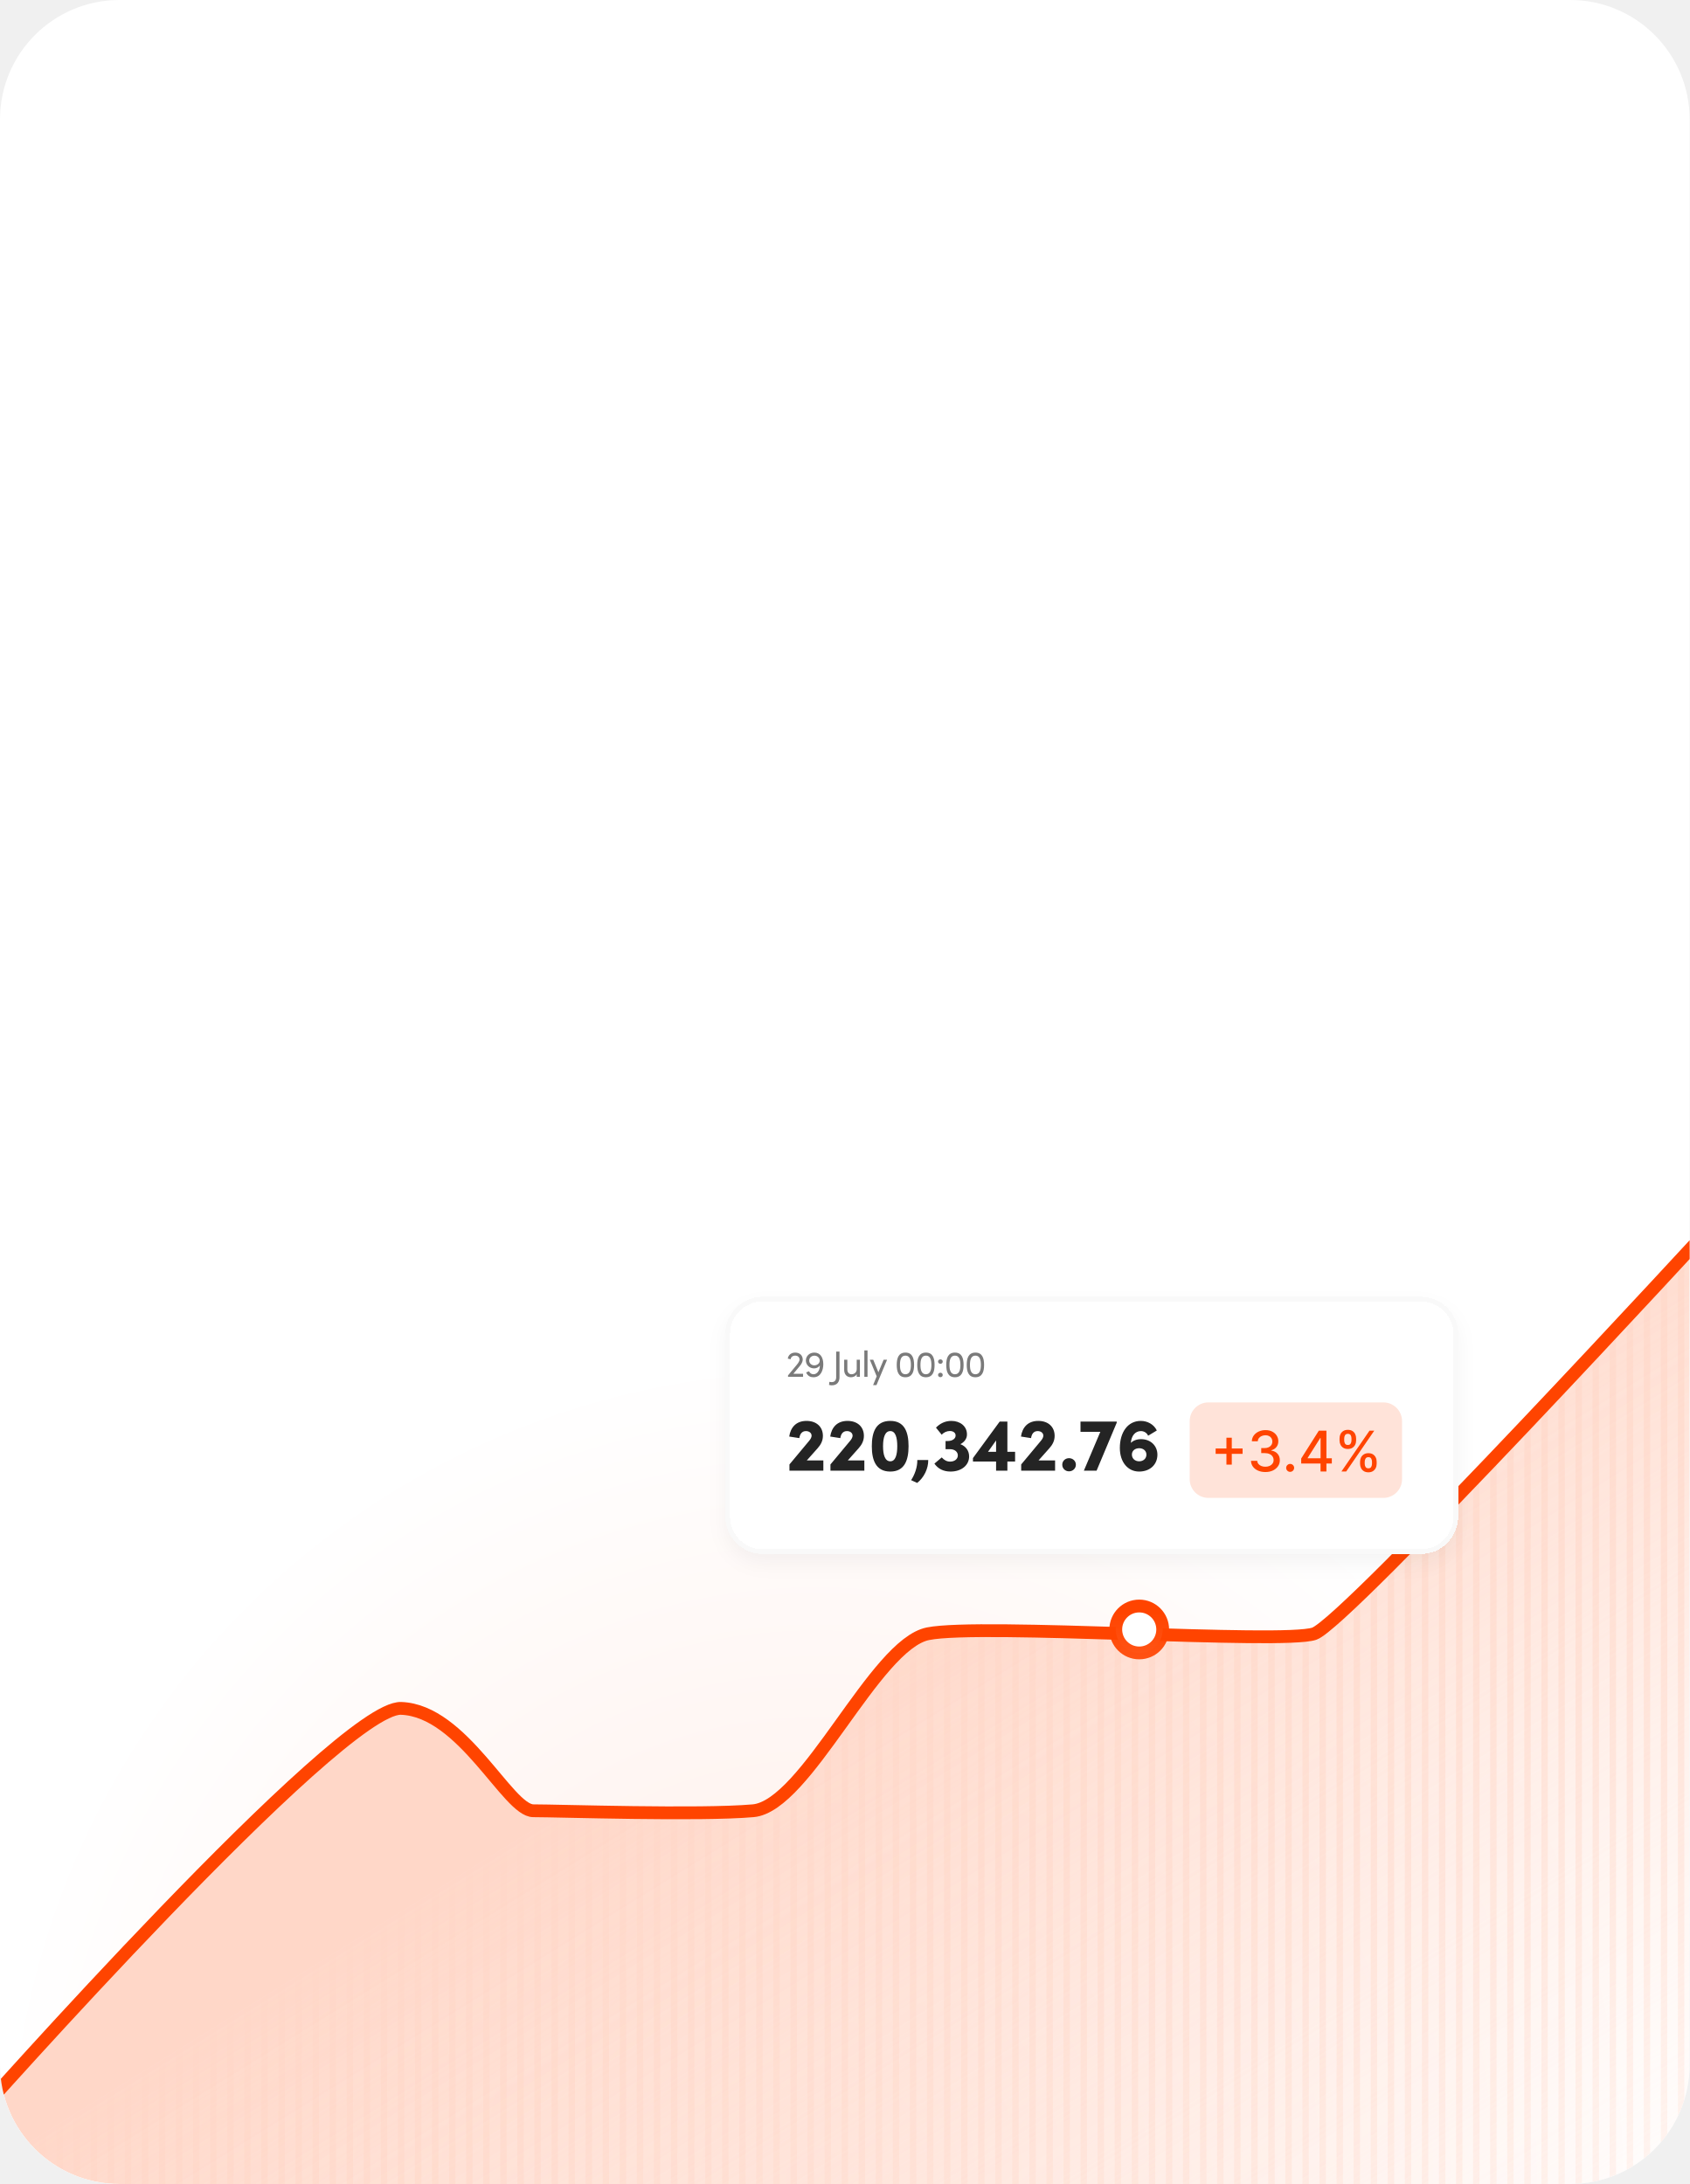
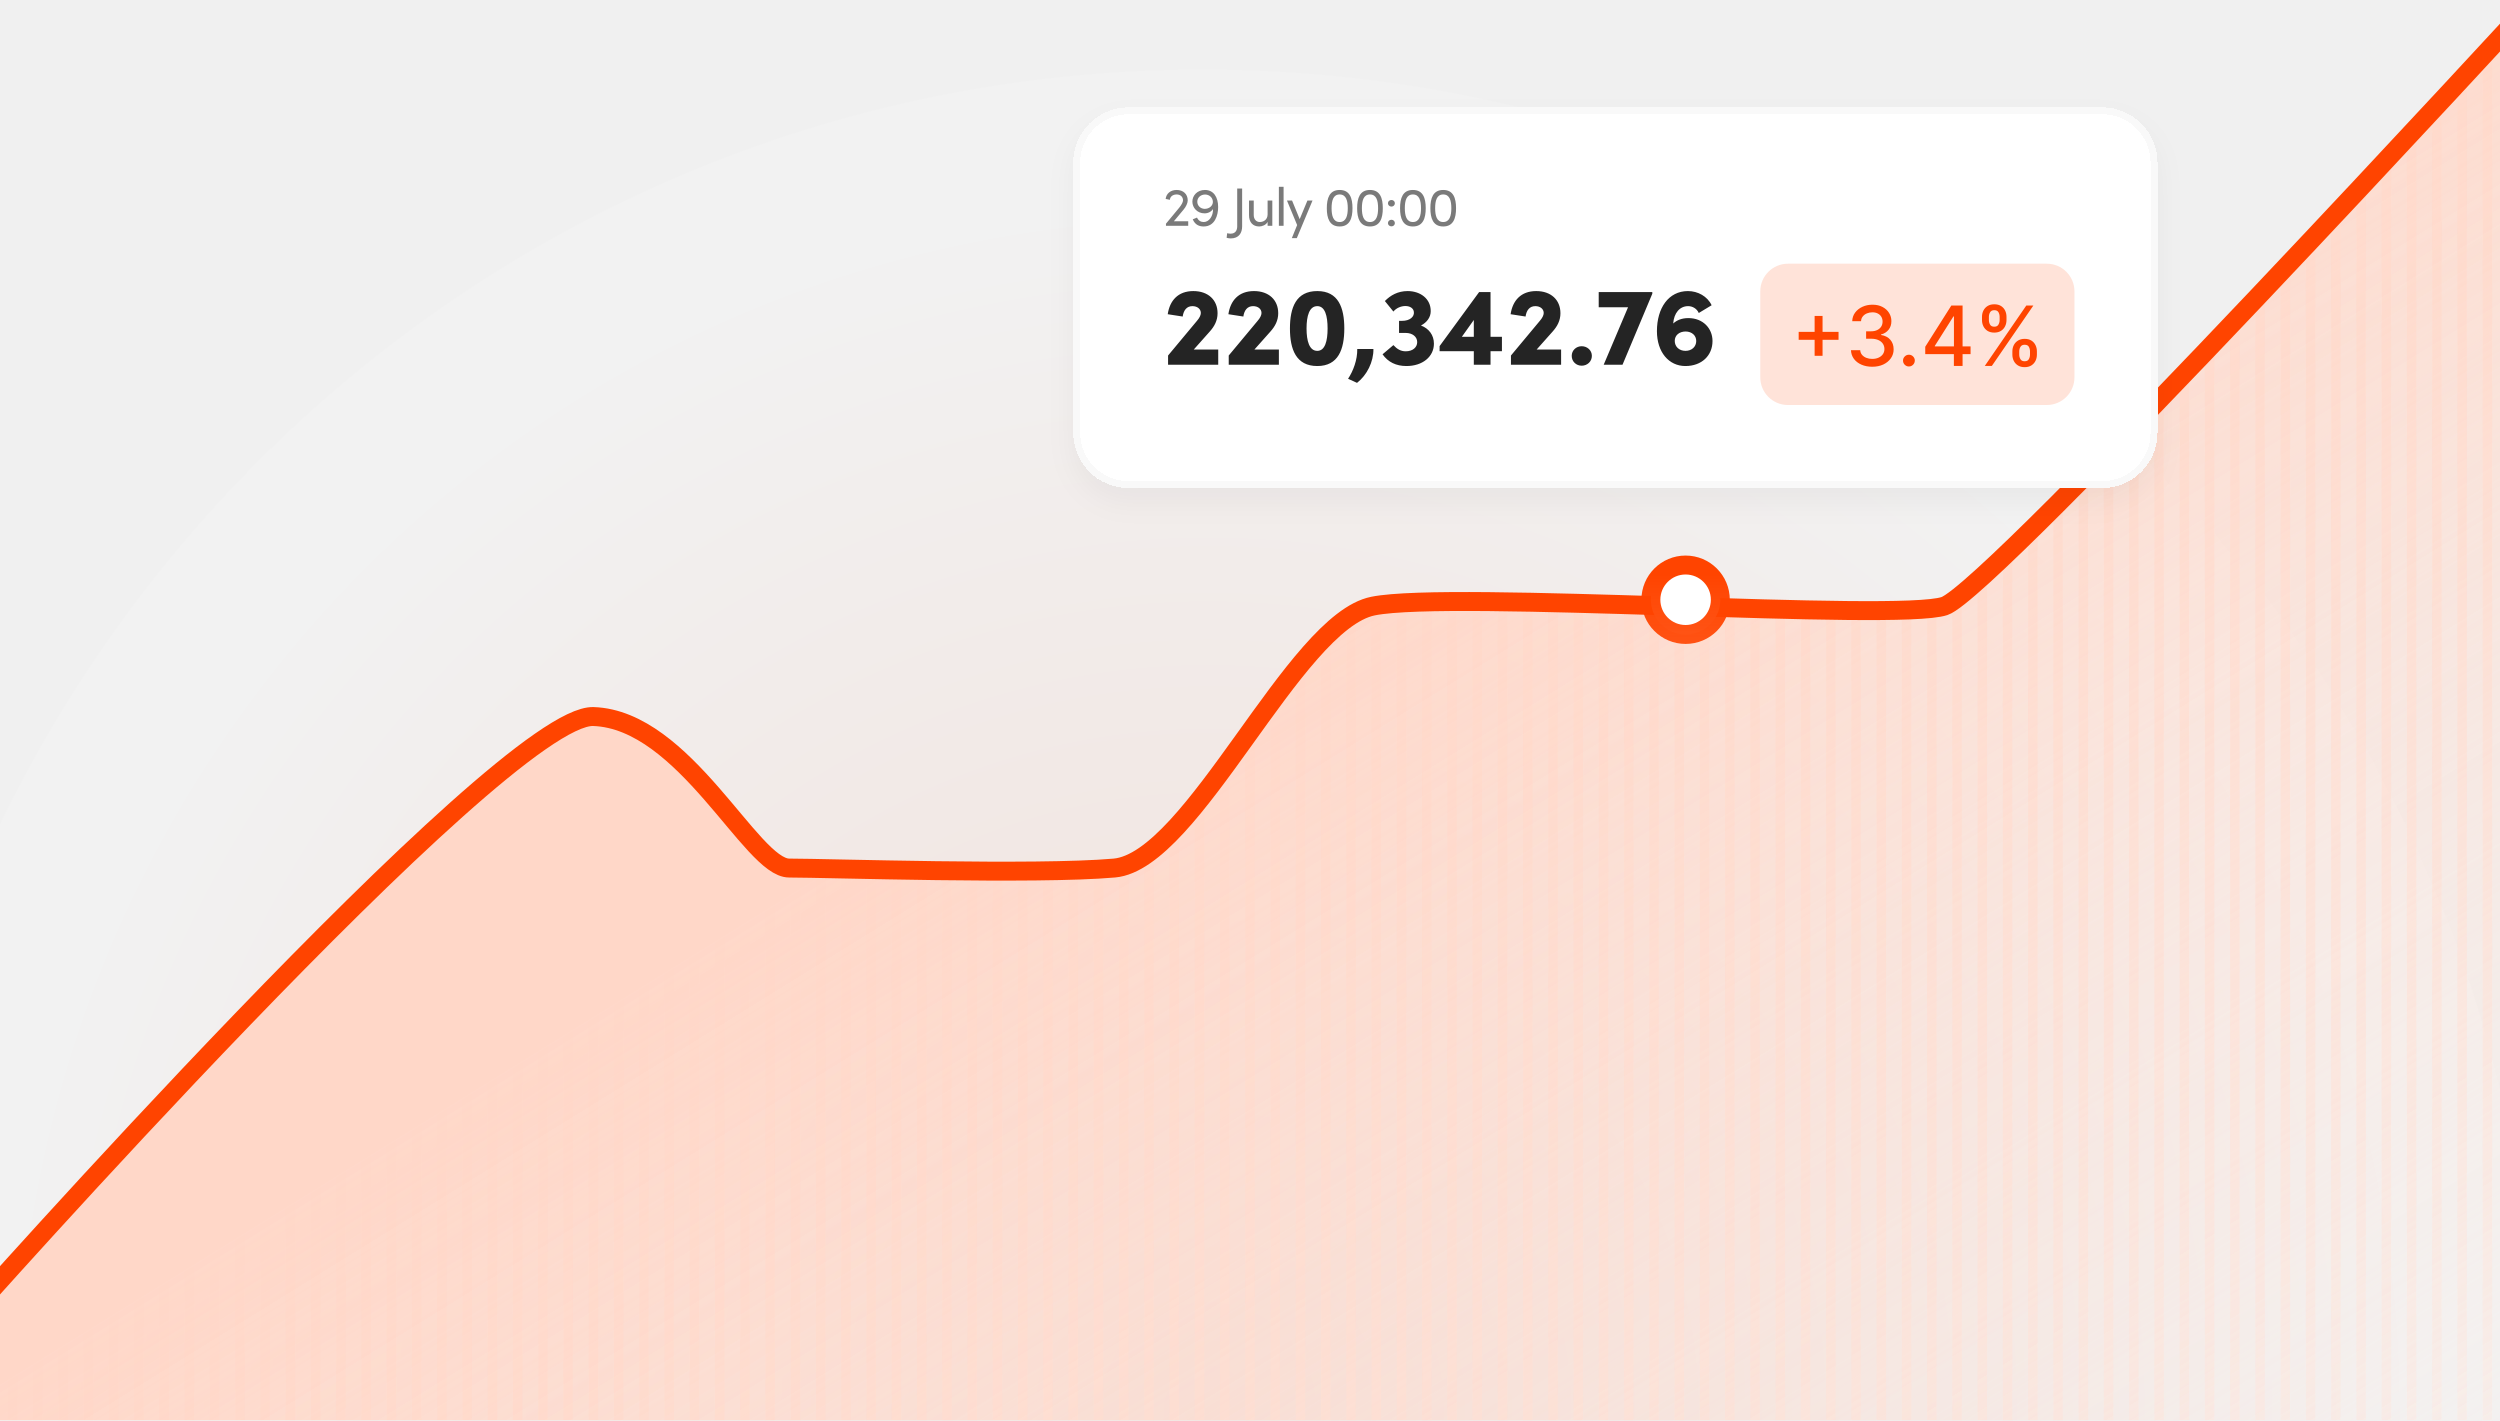
- <svg xmlns="http://www.w3.org/2000/svg" width="396" height="512" viewBox="0 0 396 512" fill="none">
-   <g clip-path="url(#clip0_2132_16576)">
-     <rect width="396" height="512" rx="28" fill="white" />
-     <g clip-path="url(#clip1_2132_16576)">
-       <circle cx="190.5" cy="509.5" r="211.5" fill="url(#paint0_radial_2132_16576)" fill-opacity="0.1" />
-       <mask id="mask0_2132_16576" style="mask-type:alpha" maskUnits="userSpaceOnUse" x="-26" y="231" width="441" height="370">
-         <rect width="408" height="258" transform="translate(-10 287)" fill="url(#paint1_linear_2132_16576)" />
-         <path d="M2 231L2 601" stroke="black" stroke-width="1.5" />
-         <path d="M6 231L6 601" stroke="black" stroke-width="1.5" />
-         <path d="M10 231L10 601" stroke="black" stroke-width="1.5" />
-         <path d="M14 231L14 601" stroke="black" stroke-width="1.5" />
-         <path d="M18 231L18 601" stroke="black" stroke-width="1.5" />
-         <path d="M22 231L22 601" stroke="black" stroke-width="1.5" />
-         <path d="M26 231L26 601" stroke="black" stroke-width="1.5" />
-         <path d="M30 231L30 601" stroke="black" stroke-width="1.5" />
-         <path d="M34 231L34 601" stroke="black" stroke-width="1.5" />
-         <path d="M38 231L38 601" stroke="black" stroke-width="1.5" />
-         <path d="M42 231L42 601" stroke="black" stroke-width="1.5" />
-         <path d="M46 231L46 601" stroke="black" stroke-width="1.5" />
-         <path d="M50 231L50 601" stroke="black" stroke-width="1.5" />
-         <path d="M54 231L54 601" stroke="black" stroke-width="1.5" />
-         <path d="M58 231L58 601" stroke="black" stroke-width="1.5" />
-         <path d="M62 231L62 601" stroke="black" stroke-width="1.5" />
-         <path d="M66 231L66 601" stroke="black" stroke-width="1.5" />
-         <path d="M70 231L70 601" stroke="black" stroke-width="1.5" />
-         <path d="M74 231L74 601" stroke="black" stroke-width="1.5" />
-         <path d="M78 231L78 601" stroke="black" stroke-width="1.5" />
-         <path d="M82 231L82 601" stroke="black" stroke-width="1.5" />
-         <path d="M86 231L86 601" stroke="black" stroke-width="1.5" />
-         <path d="M90 231L90 601" stroke="black" stroke-width="1.5" />
-         <path d="M94 231L94 601" stroke="black" stroke-width="1.5" />
-         <path d="M98 231L98 601" stroke="black" stroke-width="1.5" />
-         <path d="M102 231L102 601" stroke="black" stroke-width="1.5" />
-         <path d="M106 231L106 601" stroke="black" stroke-width="1.5" />
-         <path d="M110 231L110 601" stroke="black" stroke-width="1.5" />
-         <path d="M114 231L114 601" stroke="black" stroke-width="1.5" />
-         <path d="M118 231L118 601" stroke="black" stroke-width="1.5" />
-         <path d="M122 231L122 601" stroke="black" stroke-width="1.5" />
-         <path d="M126 231L126 601" stroke="black" stroke-width="1.5" />
-         <path d="M130 231L130 601" stroke="black" stroke-width="1.5" />
-         <path d="M134 231L134 601" stroke="black" stroke-width="1.5" />
-         <path d="M138 231L138 601" stroke="black" stroke-width="1.5" />
-         <path d="M142 231L142 601" stroke="black" stroke-width="1.5" />
-         <path d="M146 231L146 601" stroke="black" stroke-width="1.5" />
-         <path d="M150 231L150 601" stroke="black" stroke-width="1.5" />
-         <path d="M154 231L154 601" stroke="black" stroke-width="1.5" />
-         <path d="M158 231L158 601" stroke="black" stroke-width="1.5" />
-         <path d="M162 231L162 601" stroke="black" stroke-width="1.5" />
-         <path d="M166 231L166 601" stroke="black" stroke-width="1.5" />
-         <path d="M170 231L170 601" stroke="black" stroke-width="1.5" />
-         <path d="M174 231L174 601" stroke="black" stroke-width="1.5" />
-         <path d="M178 231L178 601" stroke="black" stroke-width="1.5" />
-         <path d="M182 231L182 601" stroke="black" stroke-width="1.5" />
-         <path d="M186 231L186 601" stroke="black" stroke-width="1.5" />
-         <path d="M190 231L190 601" stroke="black" stroke-width="1.5" />
-         <path d="M194 231L194 601" stroke="black" stroke-width="1.5" />
-         <path d="M198 231L198 601" stroke="black" stroke-width="1.5" />
-         <path d="M202 231L202 601" stroke="black" stroke-width="1.5" />
-         <path d="M206 231L206 601" stroke="black" stroke-width="1.5" />
-         <path d="M210 231L210 601" stroke="black" stroke-width="1.5" />
-         <path d="M214 231L214 601" stroke="black" stroke-width="1.5" />
-         <path d="M218 231L218 601" stroke="black" stroke-width="1.5" />
-         <path d="M222 231L222 601" stroke="black" stroke-width="1.5" />
-         <path d="M226 231L226 601" stroke="black" stroke-width="1.5" />
-         <path d="M230 231L230 601" stroke="black" stroke-width="1.5" />
-         <path d="M234 231L234 601" stroke="black" stroke-width="1.5" />
-         <path d="M238 231L238 601" stroke="black" stroke-width="1.5" />
-         <path d="M242 231L242 601" stroke="black" stroke-width="1.5" />
-         <path d="M246 231L246 601" stroke="black" stroke-width="1.5" />
-         <path d="M250 231L250 601" stroke="black" stroke-width="1.5" />
-         <path d="M254 231L254 601" stroke="black" stroke-width="1.5" />
-         <path d="M258 231V601" stroke="black" stroke-width="1.5" />
-         <path d="M262 231V601" stroke="black" stroke-width="1.5" />
-         <path d="M266 231V601" stroke="black" stroke-width="1.5" />
-         <path d="M270 231V601" stroke="black" stroke-width="1.5" />
-         <path d="M274 231V601" stroke="black" stroke-width="1.5" />
-         <path d="M278 231V601" stroke="black" stroke-width="1.5" />
-         <path d="M282 231V601" stroke="black" stroke-width="1.5" />
-         <path d="M286 231V601" stroke="black" stroke-width="1.5" />
-         <path d="M290 231V601" stroke="black" stroke-width="1.5" />
-         <path d="M294 231V601" stroke="black" stroke-width="1.5" />
-         <path d="M298 231V601" stroke="black" stroke-width="1.5" />
-         <path d="M302 231V601" stroke="black" stroke-width="1.5" />
-         <path d="M306 231V601" stroke="black" stroke-width="1.5" />
-         <path d="M310 231V601" stroke="black" stroke-width="1.5" />
-         <path d="M314 231V601" stroke="black" stroke-width="1.5" />
-         <path d="M318 231V601" stroke="black" stroke-width="1.5" />
-         <path d="M322 231V601" stroke="black" stroke-width="1.5" />
-         <path d="M326 231V601" stroke="black" stroke-width="1.5" />
-         <path d="M330 231V601" stroke="black" stroke-width="1.5" />
-         <path d="M334 231V601" stroke="black" stroke-width="1.5" />
-         <path d="M338 231V601" stroke="black" stroke-width="1.5" />
-         <path d="M342 231V601" stroke="black" stroke-width="1.5" />
-         <path d="M346 231V601" stroke="black" stroke-width="1.5" />
-         <path d="M350 231V601" stroke="black" stroke-width="1.5" />
-         <path d="M354 231V601" stroke="black" stroke-width="1.5" />
-         <path d="M358 231V601" stroke="black" stroke-width="1.5" />
-         <path d="M362 231V601" stroke="black" stroke-width="1.5" />
-         <path d="M366 231V601" stroke="black" stroke-width="1.5" />
-         <path d="M370 231V601" stroke="black" stroke-width="1.5" />
-         <path d="M374 231V601" stroke="black" stroke-width="1.5" />
-         <path d="M378 231V601" stroke="black" stroke-width="1.5" />
-         <path d="M382 231V601" stroke="black" stroke-width="1.5" />
-         <path d="M386 231V601" stroke="black" stroke-width="1.5" />
-         <path d="M390 231V601" stroke="black" stroke-width="1.5" />
-         <path d="M394 231V601" stroke="black" stroke-width="1.5" />
-       </mask>
-       <g mask="url(#mask0_2132_16576)">
-         <path d="M96 400.5C81.5 400 -4 496.5 -4 496.5V537C-4 541.418 -0.418 545 4 545H395.5C399.918 545 403.5 541.418 403.5 537V287C403.5 287 317.5 380.5 310 383C302.5 385.5 232 380.5 219.5 383C207 385.5 191 423.4 178.5 424.5C166 425.6 133 424.5 127 424.5C121 424.5 110.5 401 96 400.5Z" fill="url(#paint2_linear_2132_16576)" />
-         <path d="M94 400.5C79.5 400 -6 496.5 -6 496.5V537C-6 541.418 -2.418 545 2 545H393.5C397.918 545 401.5 541.418 401.5 537V287C401.5 287 315.5 380.5 308 383C300.5 385.5 230 380.5 217.5 383C205 385.5 189 423.4 176.5 424.5C164 425.6 131 424.5 125 424.5C119 424.5 108.5 401 94 400.5Z" fill="url(#paint3_linear_2132_16576)" />
-       </g>
-       <path d="M-6 496.5C-6 496.5 79.5 400 94 400.5C108.5 401 119 424.5 125 424.5C131 424.5 164 425.6 176.5 424.5C189 423.4 205 385.5 217.5 383C230 380.5 300.5 385.5 308 383C315.5 380.5 401.5 287 401.5 287" stroke="#FF4400" stroke-width="3" stroke-linecap="round" />
-       <path d="M267 376.5C270.038 376.5 272.5 378.962 272.5 382C272.5 385.038 270.038 387.5 267 387.5C263.962 387.5 261.5 385.038 261.5 382C261.5 378.962 263.962 376.5 267 376.5Z" fill="white" stroke="url(#paint4_linear_2132_16576)" stroke-width="3" />
-       <g filter="url(#filter0_d_2132_16576)">
-         <rect x="170" y="304" width="171.751" height="60.308" rx="8.769" fill="white" shape-rendering="crispEdges" />
-         <rect x="170.548" y="304.548" width="170.654" height="59.212" rx="8.221" stroke="#F9F9F9" stroke-width="1.096" shape-rendering="crispEdges" />
-         <path d="M187.485 320.196L185.94 322.049H188.214V322.77H184.688V322.435L186.798 319.887C187.15 319.458 187.39 319.003 187.39 318.746C187.39 318.18 186.987 317.802 186.378 317.802C185.769 317.802 185.349 318.146 185.306 318.652L184.637 318.506C184.748 317.657 185.417 317.09 186.378 317.09C187.433 317.09 188.137 317.751 188.137 318.746C188.137 319.184 187.854 319.758 187.485 320.196ZM190.861 317.09C192.243 317.09 192.955 318.231 192.955 319.801C192.955 321.122 192.431 322.872 190.656 322.872C190.012 322.872 189.309 322.649 188.931 321.74L189.609 321.466C189.841 321.98 190.252 322.169 190.673 322.169C191.531 322.169 192.183 321.208 192.14 320.11C191.874 320.522 191.376 320.796 190.801 320.796C189.652 320.796 188.871 319.913 188.871 318.935C188.871 317.983 189.635 317.09 190.861 317.09ZM190.819 320.084C191.513 320.084 192.097 319.638 192.123 319.003C192.123 318.326 191.591 317.828 190.904 317.811C190.184 317.811 189.652 318.3 189.652 318.952C189.652 319.578 190.149 320.067 190.819 320.084ZM194.927 324.768C194.773 324.768 194.498 324.717 194.301 324.674L194.378 323.945C194.507 323.988 194.858 324.013 194.927 324.013C195.691 324.013 195.974 323.482 195.974 322.855V316.859H196.754V322.855C196.754 323.885 196.257 324.768 194.927 324.768ZM200.788 320.968V318.763H201.535V322.77H200.788V322.143C200.548 322.649 199.905 322.872 199.459 322.872C198.455 322.872 197.837 322.203 197.846 321.08V318.763H198.592V321.062C198.592 321.74 198.995 322.169 199.553 322.169C200.111 322.169 200.78 321.834 200.788 320.968ZM203.321 322.77H202.574V316.584H203.321V322.77ZM205.871 321.714L207.098 318.763H207.904L205.416 324.717H204.627L205.468 322.649L203.855 318.763H204.661L205.871 321.714ZM212.201 322.872C210.588 322.872 210.168 321.56 210.168 319.981C210.168 318.386 210.588 317.09 212.201 317.09C213.814 317.09 214.234 318.386 214.234 319.981C214.234 321.56 213.814 322.872 212.201 322.872ZM212.201 322.169C213.23 322.169 213.488 321.148 213.488 319.981C213.488 318.798 213.23 317.802 212.201 317.802C211.172 317.802 210.923 318.798 210.923 319.981C210.923 321.148 211.172 322.169 212.201 322.169ZM217.004 322.872C215.391 322.872 214.971 321.56 214.971 319.981C214.971 318.386 215.391 317.09 217.004 317.09C218.617 317.09 219.037 318.386 219.037 319.981C219.037 321.56 218.617 322.872 217.004 322.872ZM217.004 322.169C218.033 322.169 218.291 321.148 218.291 319.981C218.291 318.798 218.033 317.802 217.004 317.802C215.974 317.802 215.726 318.798 215.726 319.981C215.726 321.148 215.974 322.169 217.004 322.169ZM220.408 319.724C220.108 319.724 219.851 319.501 219.851 319.192C219.851 318.892 220.108 318.677 220.408 318.677C220.7 318.677 220.949 318.892 220.949 319.192C220.949 319.501 220.7 319.724 220.408 319.724ZM220.408 322.855C220.108 322.855 219.851 322.641 219.851 322.341C219.851 322.032 220.108 321.809 220.408 321.809C220.7 321.809 220.949 322.032 220.949 322.341C220.949 322.641 220.7 322.855 220.408 322.855ZM223.803 322.872C222.19 322.872 221.77 321.56 221.77 319.981C221.77 318.386 222.19 317.09 223.803 317.09C225.416 317.09 225.836 318.386 225.836 319.981C225.836 321.56 225.416 322.872 223.803 322.872ZM223.803 322.169C224.832 322.169 225.09 321.148 225.09 319.981C225.09 318.798 224.832 317.802 223.803 317.802C222.773 317.802 222.525 318.798 222.525 319.981C222.525 321.148 222.773 322.169 223.803 322.169ZM228.606 322.872C226.993 322.872 226.572 321.56 226.572 319.981C226.572 318.386 226.993 317.09 228.606 317.09C230.218 317.09 230.639 318.386 230.639 319.981C230.639 321.56 230.218 322.872 228.606 322.872ZM228.606 322.169C229.635 322.169 229.892 321.148 229.892 319.981C229.892 318.798 229.635 317.802 228.606 317.802C227.576 317.802 227.327 318.798 227.327 319.981C227.327 321.148 227.576 322.169 228.606 322.169Z" fill="#7A7A7A" />
-         <path d="M191.634 339.508L189.091 342.367H192.967V344.77H185.022V343.314L189.582 337.842C189.985 337.386 190.213 336.93 190.213 336.579C190.213 335.948 189.67 335.492 188.88 335.492C187.968 335.492 187.477 336.158 187.337 337.14L184.969 336.772C185.285 334.615 186.6 333.106 189.021 333.106C191.371 333.106 192.862 334.509 192.862 336.614C192.862 337.789 192.353 338.701 191.634 339.508ZM201.243 339.508L198.7 342.367H202.576V344.77H194.631V343.314L199.191 337.842C199.594 337.386 199.822 336.93 199.822 336.579C199.822 335.948 199.278 335.492 198.489 335.492C197.577 335.492 197.086 336.158 196.946 337.14L194.578 336.772C194.894 334.615 196.209 333.106 198.629 333.106C200.98 333.106 202.47 334.509 202.47 336.614C202.47 337.789 201.962 338.701 201.243 339.508ZM208.659 344.98C205.292 344.98 204.327 342.332 204.327 339.034C204.327 335.72 205.292 333.106 208.659 333.106C211.991 333.106 212.938 335.72 212.938 339.034C212.938 342.332 211.991 344.98 208.659 344.98ZM208.659 342.577C209.887 342.577 210.29 341.016 210.29 339.034C210.29 337.035 209.887 335.492 208.659 335.492C207.396 335.492 206.958 337.035 206.958 339.034C206.958 341.016 207.396 342.577 208.659 342.577ZM214.954 347.646L213.533 346.997C214.34 345.787 215.024 343.998 214.989 342.279H217.55C217.585 344.296 216.532 346.418 214.954 347.646ZM225.081 338.561C226.344 339.034 227.133 340.087 227.133 341.437C227.133 343.507 225.326 344.98 222.783 344.98C221.152 344.98 219.872 344.366 218.995 343.121L220.714 341.665C221.275 342.279 221.871 342.647 222.661 342.647C223.783 342.647 224.485 342.016 224.485 341.192C224.485 340.35 223.748 339.736 222.661 339.736H221.608V337.824H222.082C223.345 337.824 224.046 337.158 223.958 336.421C223.906 335.842 223.362 335.474 222.608 335.474C221.906 335.474 221.152 335.807 220.714 336.351L219.363 334.685C220.258 333.773 221.415 333.106 222.976 333.106C224.993 333.106 226.659 334.334 226.624 336.316C226.624 337.245 226.028 338.07 225.081 338.561ZM236.1 340.35H237.907V342.63H236.1V344.77H233.452V342.63H228.032V341.823L234.294 333.264H236.1V340.35ZM233.452 337.684L231.558 340.35H233.452V337.684ZM245.946 339.508L243.403 342.367H247.279V344.77H239.334V343.314L243.894 337.842C244.297 337.386 244.525 336.93 244.525 336.579C244.525 335.948 243.982 335.492 243.192 335.492C242.28 335.492 241.789 336.158 241.649 337.14L239.281 336.772C239.597 334.615 240.912 333.106 243.333 333.106C245.683 333.106 247.174 334.509 247.174 336.614C247.174 337.789 246.665 338.701 245.946 339.508ZM250.538 344.927C249.679 344.927 248.96 344.278 248.96 343.366C248.96 342.489 249.679 341.841 250.538 341.841C251.415 341.841 252.152 342.489 252.152 343.366C252.152 344.278 251.415 344.927 250.538 344.927ZM253.236 335.667V333.264H261.725V333.527L257.007 344.77H254.026L257.884 335.667H253.236ZM267.438 337.386C269.753 337.386 271.261 339.017 271.261 341.016C271.261 343.314 269.56 344.98 266.964 344.98C264.351 344.98 262.457 342.788 262.457 339.455C262.457 335.79 264.298 333.106 267.368 333.106C268.929 333.106 270.455 333.931 271.121 335.351L269.087 336.579C268.788 335.895 268.104 335.492 267.403 335.492C266.052 335.492 265.158 336.596 265.035 338.245C265.579 337.737 266.368 337.386 267.438 337.386ZM266.982 342.577C267.982 342.577 268.683 341.911 268.683 341.016C268.683 340.139 267.999 339.525 267.017 339.508C265.982 339.508 265.281 340.122 265.281 340.999C265.281 341.893 265.965 342.577 266.982 342.577Z" fill="#242424" />
-         <rect x="278.827" y="328.77" width="49.769" height="22.385" rx="4.385" fill="#FF4400" fill-opacity="0.15" />
-         <path d="M287.436 343.355V337.04H288.693V343.355H287.436ZM284.909 340.823V339.571H291.225V340.823H284.909ZM296.569 345.093C295.927 345.093 295.354 344.982 294.85 344.761C294.348 344.54 293.951 344.233 293.658 343.841C293.369 343.445 293.213 342.988 293.191 342.468H294.658C294.677 342.751 294.772 342.997 294.943 343.206C295.117 343.411 295.345 343.57 295.625 343.682C295.905 343.794 296.217 343.85 296.559 343.85C296.936 343.85 297.269 343.785 297.559 343.654C297.852 343.523 298.08 343.341 298.245 343.107C298.411 342.871 298.493 342.598 298.493 342.29C298.493 341.969 298.411 341.687 298.245 341.445C298.084 341.198 297.845 341.005 297.531 340.865C297.219 340.725 296.843 340.655 296.4 340.655H295.592V339.478H296.4C296.755 339.478 297.067 339.414 297.335 339.286C297.606 339.159 297.817 338.981 297.97 338.754C298.122 338.523 298.199 338.254 298.199 337.946C298.199 337.65 298.132 337.393 297.998 337.175C297.867 336.954 297.68 336.781 297.437 336.657C297.198 336.532 296.914 336.47 296.587 336.47C296.276 336.47 295.985 336.527 295.714 336.643C295.446 336.755 295.228 336.917 295.06 337.128C294.892 337.337 294.801 337.588 294.789 337.88H293.392C293.408 337.363 293.56 336.909 293.85 336.516C294.143 336.124 294.529 335.817 295.008 335.596C295.488 335.375 296.02 335.265 296.606 335.265C297.219 335.265 297.749 335.384 298.194 335.624C298.643 335.861 298.988 336.177 299.231 336.572C299.477 336.968 299.599 337.401 299.595 337.871C299.599 338.407 299.449 338.861 299.147 339.235C298.848 339.609 298.449 339.859 297.951 339.987V340.062C298.586 340.158 299.078 340.411 299.427 340.819C299.779 341.227 299.954 341.733 299.95 342.337C299.954 342.863 299.807 343.335 299.511 343.752C299.219 344.169 298.818 344.498 298.311 344.738C297.803 344.974 297.222 345.093 296.569 345.093ZM302.372 345.051C302.117 345.051 301.898 344.96 301.714 344.78C301.53 344.596 301.438 344.375 301.438 344.116C301.438 343.861 301.53 343.643 301.714 343.462C301.898 343.279 302.117 343.187 302.372 343.187C302.628 343.187 302.847 343.279 303.031 343.462C303.215 343.643 303.307 343.861 303.307 344.116C303.307 344.288 303.263 344.445 303.176 344.588C303.092 344.728 302.98 344.84 302.84 344.925C302.699 345.009 302.544 345.051 302.372 345.051ZM304.958 343.093V341.926L309.092 335.395H310.012V337.114H309.428L306.471 341.795V341.87H312.138V343.093H304.958ZM309.494 344.962V342.738L309.503 342.206V335.395H310.872V344.962H309.494ZM318.759 343.168V342.664C318.759 342.302 318.834 341.972 318.983 341.673C319.136 341.371 319.357 341.13 319.646 340.949C319.939 340.766 320.293 340.674 320.707 340.674C321.13 340.674 321.485 340.764 321.772 340.945C322.058 341.125 322.275 341.367 322.421 341.669C322.571 341.971 322.645 342.302 322.645 342.664V343.168C322.645 343.529 322.571 343.861 322.421 344.163C322.272 344.462 322.052 344.703 321.763 344.887C321.476 345.068 321.124 345.158 320.707 345.158C320.286 345.158 319.931 345.068 319.642 344.887C319.352 344.703 319.133 344.462 318.983 344.163C318.834 343.861 318.759 343.529 318.759 343.168ZM319.847 342.664V343.168C319.847 343.436 319.911 343.679 320.039 343.897C320.167 344.115 320.389 344.224 320.707 344.224C321.021 344.224 321.241 344.115 321.365 343.897C321.49 343.679 321.552 343.436 321.552 343.168V342.664C321.552 342.396 321.492 342.153 321.37 341.935C321.252 341.717 321.031 341.608 320.707 341.608C320.395 341.608 320.174 341.717 320.044 341.935C319.913 342.153 319.847 342.396 319.847 342.664ZM313.948 337.694V337.189C313.948 336.828 314.022 336.496 314.172 336.194C314.324 335.892 314.546 335.651 314.835 335.47C315.128 335.289 315.481 335.199 315.896 335.199C316.319 335.199 316.674 335.289 316.961 335.47C317.247 335.651 317.463 335.892 317.61 336.194C317.756 336.496 317.829 336.828 317.829 337.189V337.694C317.829 338.055 317.755 338.386 317.605 338.689C317.459 338.987 317.241 339.229 316.951 339.413C316.665 339.593 316.313 339.683 315.896 339.683C315.472 339.683 315.115 339.593 314.826 339.413C314.539 339.229 314.321 338.987 314.172 338.689C314.022 338.386 313.948 338.055 313.948 337.694ZM315.041 337.189V337.694C315.041 337.961 315.103 338.204 315.228 338.422C315.355 338.64 315.578 338.749 315.896 338.749C316.207 338.749 316.425 338.64 316.549 338.422C316.677 338.204 316.741 337.961 316.741 337.694V337.189C316.741 336.921 316.68 336.678 316.559 336.46C316.437 336.242 316.216 336.133 315.896 336.133C315.584 336.133 315.363 336.242 315.232 336.46C315.105 336.678 315.041 336.921 315.041 337.189ZM314.391 344.962L320.968 335.395H322.085L315.508 344.962H314.391Z" fill="#FF4400" />
-       </g>
+ <svg xmlns="http://www.w3.org/2000/svg" width="396" height="225" viewBox="0 0 396 225" fill="none">
+   <g clip-path="url(#clip0_2188_5536)">
+     <circle cx="190.5" cy="222.5" r="211.5" fill="url(#paint0_radial_2188_5536)" fill-opacity="0.1" />
+     <mask id="mask0_2188_5536" style="mask-type:alpha" maskUnits="userSpaceOnUse" x="-26" y="-56" width="441" height="370">
+       <rect width="408" height="258" transform="translate(-10)" fill="url(#paint1_linear_2188_5536)" />
+       <path d="M2 -56L2 314" stroke="black" stroke-width="1.5" />
+       <path d="M6 -56L6 314" stroke="black" stroke-width="1.5" />
+       <path d="M10 -56L10 314" stroke="black" stroke-width="1.5" />
+       <path d="M14 -56L14 314" stroke="black" stroke-width="1.5" />
+       <path d="M18 -56L18 314" stroke="black" stroke-width="1.5" />
+       <path d="M22 -56L22 314" stroke="black" stroke-width="1.5" />
+       <path d="M26 -56L26 314" stroke="black" stroke-width="1.5" />
+       <path d="M30 -56L30 314" stroke="black" stroke-width="1.5" />
+       <path d="M34 -56L34 314" stroke="black" stroke-width="1.5" />
+       <path d="M38 -56L38 314" stroke="black" stroke-width="1.5" />
+       <path d="M42 -56L42 314" stroke="black" stroke-width="1.5" />
+       <path d="M46 -56L46 314" stroke="black" stroke-width="1.5" />
+       <path d="M50 -56L50 314" stroke="black" stroke-width="1.5" />
+       <path d="M54 -56L54 314" stroke="black" stroke-width="1.5" />
+       <path d="M58 -56L58 314" stroke="black" stroke-width="1.5" />
+       <path d="M62 -56L62 314" stroke="black" stroke-width="1.5" />
+       <path d="M66 -56L66 314" stroke="black" stroke-width="1.5" />
+       <path d="M70 -56L70 314" stroke="black" stroke-width="1.5" />
+       <path d="M74 -56L74 314" stroke="black" stroke-width="1.5" />
+       <path d="M78 -56L78 314" stroke="black" stroke-width="1.5" />
+       <path d="M82 -56L82 314" stroke="black" stroke-width="1.5" />
+       <path d="M86 -56L86 314" stroke="black" stroke-width="1.5" />
+       <path d="M90 -56L90 314" stroke="black" stroke-width="1.5" />
+       <path d="M94 -56L94 314" stroke="black" stroke-width="1.5" />
+       <path d="M98 -56L98 314" stroke="black" stroke-width="1.5" />
+       <path d="M102 -56L102 314" stroke="black" stroke-width="1.5" />
+       <path d="M106 -56L106 314" stroke="black" stroke-width="1.5" />
+       <path d="M110 -56L110 314" stroke="black" stroke-width="1.5" />
+       <path d="M114 -56L114 314" stroke="black" stroke-width="1.5" />
+       <path d="M118 -56L118 314" stroke="black" stroke-width="1.5" />
+       <path d="M122 -56L122 314" stroke="black" stroke-width="1.5" />
+       <path d="M126 -56L126 314" stroke="black" stroke-width="1.5" />
+       <path d="M130 -56L130 314" stroke="black" stroke-width="1.5" />
+       <path d="M134 -56L134 314" stroke="black" stroke-width="1.5" />
+       <path d="M138 -56L138 314" stroke="black" stroke-width="1.5" />
+       <path d="M142 -56L142 314" stroke="black" stroke-width="1.5" />
+       <path d="M146 -56L146 314" stroke="black" stroke-width="1.5" />
+       <path d="M150 -56L150 314" stroke="black" stroke-width="1.5" />
+       <path d="M154 -56L154 314" stroke="black" stroke-width="1.5" />
+       <path d="M158 -56L158 314" stroke="black" stroke-width="1.5" />
+       <path d="M162 -56L162 314" stroke="black" stroke-width="1.5" />
+       <path d="M166 -56L166 314" stroke="black" stroke-width="1.5" />
+       <path d="M170 -56L170 314" stroke="black" stroke-width="1.5" />
+       <path d="M174 -56L174 314" stroke="black" stroke-width="1.5" />
+       <path d="M178 -56L178 314" stroke="black" stroke-width="1.5" />
+       <path d="M182 -56L182 314" stroke="black" stroke-width="1.5" />
+       <path d="M186 -56L186 314" stroke="black" stroke-width="1.5" />
+       <path d="M190 -56L190 314" stroke="black" stroke-width="1.5" />
+       <path d="M194 -56L194 314" stroke="black" stroke-width="1.5" />
+       <path d="M198 -56L198 314" stroke="black" stroke-width="1.5" />
+       <path d="M202 -56L202 314" stroke="black" stroke-width="1.5" />
+       <path d="M206 -56L206 314" stroke="black" stroke-width="1.5" />
+       <path d="M210 -56L210 314" stroke="black" stroke-width="1.5" />
+       <path d="M214 -56L214 314" stroke="black" stroke-width="1.5" />
+       <path d="M218 -56L218 314" stroke="black" stroke-width="1.5" />
+       <path d="M222 -56L222 314" stroke="black" stroke-width="1.5" />
+       <path d="M226 -56L226 314" stroke="black" stroke-width="1.5" />
+       <path d="M230 -56L230 314" stroke="black" stroke-width="1.5" />
+       <path d="M234 -56L234 314" stroke="black" stroke-width="1.5" />
+       <path d="M238 -56L238 314" stroke="black" stroke-width="1.5" />
+       <path d="M242 -56L242 314" stroke="black" stroke-width="1.5" />
+       <path d="M246 -56L246 314" stroke="black" stroke-width="1.5" />
+       <path d="M250 -56L250 314" stroke="black" stroke-width="1.5" />
+       <path d="M254 -56L254 314" stroke="black" stroke-width="1.5" />
+       <path d="M258 -56V314" stroke="black" stroke-width="1.5" />
+       <path d="M262 -56V314" stroke="black" stroke-width="1.5" />
+       <path d="M266 -56V314" stroke="black" stroke-width="1.5" />
+       <path d="M270 -56V314" stroke="black" stroke-width="1.5" />
+       <path d="M274 -56V314" stroke="black" stroke-width="1.5" />
+       <path d="M278 -56V314" stroke="black" stroke-width="1.5" />
+       <path d="M282 -56V314" stroke="black" stroke-width="1.5" />
+       <path d="M286 -56V314" stroke="black" stroke-width="1.5" />
+       <path d="M290 -56V314" stroke="black" stroke-width="1.5" />
+       <path d="M294 -56V314" stroke="black" stroke-width="1.5" />
+       <path d="M298 -56V314" stroke="black" stroke-width="1.5" />
+       <path d="M302 -56V314" stroke="black" stroke-width="1.5" />
+       <path d="M306 -56V314" stroke="black" stroke-width="1.5" />
+       <path d="M310 -56V314" stroke="black" stroke-width="1.5" />
+       <path d="M314 -56V314" stroke="black" stroke-width="1.5" />
+       <path d="M318 -56V314" stroke="black" stroke-width="1.5" />
+       <path d="M322 -56V314" stroke="black" stroke-width="1.5" />
+       <path d="M326 -56V314" stroke="black" stroke-width="1.5" />
+       <path d="M330 -56V314" stroke="black" stroke-width="1.5" />
+       <path d="M334 -56V314" stroke="black" stroke-width="1.5" />
+       <path d="M338 -56V314" stroke="black" stroke-width="1.5" />
+       <path d="M342 -56V314" stroke="black" stroke-width="1.5" />
+       <path d="M346 -56V314" stroke="black" stroke-width="1.5" />
+       <path d="M350 -56V314" stroke="black" stroke-width="1.5" />
+       <path d="M354 -56V314" stroke="black" stroke-width="1.5" />
+       <path d="M358 -56V314" stroke="black" stroke-width="1.5" />
+       <path d="M362 -56V314" stroke="black" stroke-width="1.5" />
+       <path d="M366 -56V314" stroke="black" stroke-width="1.5" />
+       <path d="M370 -56V314" stroke="black" stroke-width="1.5" />
+       <path d="M374 -56V314" stroke="black" stroke-width="1.5" />
+       <path d="M378 -56V314" stroke="black" stroke-width="1.5" />
+       <path d="M382 -56V314" stroke="black" stroke-width="1.5" />
+       <path d="M386 -56V314" stroke="black" stroke-width="1.5" />
+       <path d="M390 -56V314" stroke="black" stroke-width="1.5" />
+       <path d="M394 -56V314" stroke="black" stroke-width="1.5" />
+     </mask>
+     <g mask="url(#mask0_2188_5536)">
+       <path d="M96 113.5C81.5 113 -4 209.5 -4 209.5V250C-4 254.418 -0.418 258 4 258H395.5C399.918 258 403.5 254.418 403.5 250V0C403.5 0 317.5 93.5 310 96C302.5 98.5 232 93.5 219.5 96C207 98.5 191 136.4 178.5 137.5C166 138.6 133 137.5 127 137.5C121 137.5 110.5 114 96 113.5Z" fill="url(#paint2_linear_2188_5536)" />
+       <path d="M94 113.5C79.5 113 -6 209.5 -6 209.5V250C-6 254.418 -2.418 258 2 258H393.5C397.918 258 401.5 254.418 401.5 250V0C401.5 0 315.5 93.5 308 96C300.5 98.5 230 93.5 217.5 96C205 98.5 189 136.4 176.5 137.5C164 138.6 131 137.5 125 137.5C119 137.5 108.5 114 94 113.5Z" fill="url(#paint3_linear_2188_5536)" />
+     </g>
+     <path d="M-6 209.5C-6 209.5 79.5 113 94 113.5C108.5 114 119 137.5 125 137.5C131 137.5 164 138.6 176.5 137.5C189 136.4 205 98.5 217.5 96C230 93.5 300.5 98.5 308 96C315.5 93.5 401.5 0 401.5 0" stroke="#FF4400" stroke-width="3" stroke-linecap="round" />
+     <path d="M267 89.5C270.038 89.5 272.5 91.962 272.5 95C272.5 98.038 270.038 100.5 267 100.5C263.962 100.5 261.5 98.038 261.5 95C261.5 91.962 263.962 89.5 267 89.5Z" fill="white" stroke="url(#paint4_linear_2188_5536)" stroke-width="3" />
+     <g filter="url(#filter0_d_2188_5536)">
+       <rect x="170" y="17" width="171.751" height="60.308" rx="8.769" fill="white" shape-rendering="crispEdges" />
+       <rect x="170.548" y="17.548" width="170.654" height="59.212" rx="8.221" stroke="#F9F9F9" stroke-width="1.096" shape-rendering="crispEdges" />
+       <path d="M187.484 33.196L185.94 35.049H188.213V35.77H184.688V35.435L186.798 32.887C187.15 32.458 187.39 32.004 187.39 31.746C187.39 31.18 186.987 30.802 186.378 30.802C185.768 30.802 185.348 31.146 185.305 31.652L184.636 31.506C184.748 30.657 185.417 30.09 186.378 30.09C187.433 30.09 188.136 30.751 188.136 31.746C188.136 32.184 187.853 32.758 187.484 33.196ZM190.861 30.09C192.242 30.09 192.954 31.231 192.954 32.801C192.954 34.122 192.431 35.873 190.655 35.873C190.012 35.873 189.308 35.649 188.931 34.74L189.608 34.466C189.84 34.98 190.252 35.169 190.672 35.169C191.53 35.169 192.182 34.208 192.139 33.11C191.873 33.522 191.376 33.796 190.801 33.796C189.651 33.796 188.871 32.913 188.871 31.935C188.871 30.983 189.634 30.09 190.861 30.09ZM190.818 33.084C191.513 33.084 192.096 32.638 192.122 32.004C192.122 31.326 191.59 30.828 190.904 30.811C190.183 30.811 189.651 31.3 189.651 31.952C189.651 32.578 190.149 33.067 190.818 33.084ZM194.927 37.768C194.772 37.768 194.498 37.717 194.3 37.674L194.378 36.945C194.506 36.988 194.858 37.013 194.927 37.013C195.69 37.013 195.973 36.482 195.973 35.855V29.859H196.754V35.855C196.754 36.885 196.256 37.768 194.927 37.768ZM200.788 33.968V31.763H201.534V35.77H200.788V35.143C200.548 35.649 199.904 35.873 199.458 35.873C198.454 35.873 197.837 35.203 197.845 34.08V31.763H198.592V34.062C198.592 34.74 198.995 35.169 199.552 35.169C200.11 35.169 200.779 34.834 200.788 33.968ZM203.32 35.77H202.574V29.584H203.32V35.77ZM205.87 34.714L207.097 31.763H207.904L205.416 37.717H204.627L205.467 35.649L203.854 31.763H204.661L205.87 34.714ZM212.201 35.873C210.588 35.873 210.167 34.56 210.167 32.981C210.167 31.386 210.588 30.09 212.201 30.09C213.813 30.09 214.234 31.386 214.234 32.981C214.234 34.56 213.813 35.873 212.201 35.873ZM212.201 35.169C213.23 35.169 213.487 34.148 213.487 32.981C213.487 31.798 213.23 30.802 212.201 30.802C211.171 30.802 210.922 31.798 210.922 32.981C210.922 34.148 211.171 35.169 212.201 35.169ZM217.003 35.873C215.39 35.873 214.97 34.56 214.97 32.981C214.97 31.386 215.39 30.09 217.003 30.09C218.616 30.09 219.036 31.386 219.036 32.981C219.036 34.56 218.616 35.873 217.003 35.873ZM217.003 35.169C218.033 35.169 218.29 34.148 218.29 32.981C218.29 31.798 218.033 30.802 217.003 30.802C215.974 30.802 215.725 31.798 215.725 32.981C215.725 34.148 215.974 35.169 217.003 35.169ZM220.408 32.724C220.107 32.724 219.85 32.501 219.85 32.192C219.85 31.892 220.107 31.677 220.408 31.677C220.699 31.677 220.948 31.892 220.948 32.192C220.948 32.501 220.699 32.724 220.408 32.724ZM220.408 35.855C220.107 35.855 219.85 35.641 219.85 35.341C219.85 35.032 220.107 34.809 220.408 34.809C220.699 34.809 220.948 35.032 220.948 35.341C220.948 35.641 220.699 35.855 220.408 35.855ZM223.802 35.873C222.189 35.873 221.769 34.56 221.769 32.981C221.769 31.386 222.189 30.09 223.802 30.09C225.415 30.09 225.835 31.386 225.835 32.981C225.835 34.56 225.415 35.873 223.802 35.873ZM223.802 35.169C224.832 35.169 225.089 34.148 225.089 32.981C225.089 31.798 224.832 30.802 223.802 30.802C222.773 30.802 222.524 31.798 222.524 32.981C222.524 34.148 222.773 35.169 223.802 35.169ZM228.605 35.873C226.992 35.873 226.572 34.56 226.572 32.981C226.572 31.386 226.992 30.09 228.605 30.09C230.218 30.09 230.638 31.386 230.638 32.981C230.638 34.56 230.218 35.873 228.605 35.873ZM228.605 35.169C229.634 35.169 229.892 34.148 229.892 32.981C229.892 31.798 229.634 30.802 228.605 30.802C227.576 30.802 227.327 31.798 227.327 32.981C227.327 34.148 227.576 35.169 228.605 35.169Z" fill="#7A7A7A" />
+       <path d="M191.634 52.508L189.091 55.367H192.967V57.77H185.022V56.314L189.582 50.842C189.985 50.386 190.213 49.93 190.213 49.579C190.213 48.948 189.669 48.492 188.88 48.492C187.968 48.492 187.477 49.158 187.337 50.14L184.969 49.772C185.285 47.615 186.6 46.106 189.021 46.106C191.371 46.106 192.862 47.509 192.862 49.614C192.862 50.789 192.353 51.701 191.634 52.508ZM201.242 52.508L198.699 55.367H202.575V57.77H194.63V56.314L199.19 50.842C199.594 50.386 199.822 49.93 199.822 49.579C199.822 48.948 199.278 48.492 198.489 48.492C197.577 48.492 197.086 49.158 196.945 50.14L194.578 49.772C194.893 47.615 196.209 46.106 198.629 46.106C200.979 46.106 202.47 47.509 202.47 49.614C202.47 50.789 201.962 51.701 201.242 52.508ZM208.659 57.98C205.291 57.98 204.327 55.332 204.327 52.034C204.327 48.719 205.291 46.106 208.659 46.106C211.991 46.106 212.938 48.719 212.938 52.034C212.938 55.332 211.991 57.98 208.659 57.98ZM208.659 55.577C209.886 55.577 210.29 54.016 210.29 52.034C210.29 50.035 209.886 48.492 208.659 48.492C207.396 48.492 206.957 50.035 206.957 52.034C206.957 54.016 207.396 55.577 208.659 55.577ZM214.954 60.646L213.533 59.997C214.34 58.787 215.024 56.998 214.989 55.279H217.549C217.584 57.296 216.532 59.418 214.954 60.646ZM225.081 51.561C226.343 52.034 227.133 53.087 227.133 54.437C227.133 56.507 225.326 57.98 222.783 57.98C221.152 57.98 219.872 57.366 218.995 56.121L220.714 54.665C221.275 55.279 221.871 55.647 222.66 55.647C223.783 55.647 224.484 55.016 224.484 54.192C224.484 53.35 223.748 52.736 222.66 52.736H221.608V50.824H222.082C223.344 50.824 224.046 50.158 223.958 49.421C223.906 48.842 223.362 48.474 222.608 48.474C221.906 48.474 221.152 48.807 220.714 49.351L219.363 47.685C220.258 46.773 221.415 46.106 222.976 46.106C224.993 46.106 226.659 47.334 226.624 49.316C226.624 50.245 226.028 51.07 225.081 51.561ZM236.1 53.35H237.906V55.63H236.1V57.77H233.451V55.63H228.032V54.823L234.293 46.264H236.1V53.35ZM233.451 50.684L231.557 53.35H233.451V50.684ZM245.946 52.508L243.403 55.367H247.279V57.77H239.334V56.314L243.894 50.842C244.297 50.386 244.525 49.93 244.525 49.579C244.525 48.948 243.981 48.492 243.192 48.492C242.28 48.492 241.789 49.158 241.649 50.14L239.281 49.772C239.597 47.615 240.912 46.106 243.332 46.106C245.683 46.106 247.173 47.509 247.173 49.614C247.173 50.789 246.665 51.701 245.946 52.508ZM250.538 57.927C249.679 57.927 248.96 57.278 248.96 56.366C248.96 55.489 249.679 54.841 250.538 54.841C251.415 54.841 252.152 55.489 252.152 56.366C252.152 57.278 251.415 57.927 250.538 57.927ZM253.236 48.667V46.264H261.725V46.527L257.007 57.77H254.025L257.884 48.667H253.236ZM267.438 50.386C269.753 50.386 271.261 52.017 271.261 54.016C271.261 56.314 269.56 57.98 266.964 57.98C264.351 57.98 262.457 55.788 262.457 52.455C262.457 48.79 264.298 46.106 267.368 46.106C268.928 46.106 270.454 46.931 271.121 48.351L269.086 49.579C268.788 48.895 268.104 48.492 267.403 48.492C266.052 48.492 265.158 49.596 265.035 51.245C265.579 50.736 266.368 50.386 267.438 50.386ZM266.982 55.577C267.981 55.577 268.683 54.911 268.683 54.016C268.683 53.139 267.999 52.526 267.017 52.508C265.982 52.508 265.28 53.122 265.28 53.999C265.28 54.893 265.964 55.577 266.982 55.577Z" fill="#242424" />
+       <rect x="278.827" y="41.77" width="49.769" height="22.385" rx="4.385" fill="#FF4400" fill-opacity="0.15" />
+       <path d="M287.436 56.355V50.04H288.693V56.355H287.436ZM284.909 53.823V52.571H291.225V53.823H284.909ZM296.569 58.093C295.927 58.093 295.354 57.982 294.85 57.761C294.348 57.54 293.951 57.233 293.658 56.841C293.369 56.445 293.213 55.988 293.191 55.468H294.658C294.677 55.751 294.772 55.997 294.943 56.206C295.117 56.411 295.345 56.57 295.625 56.682C295.905 56.794 296.217 56.85 296.559 56.85C296.936 56.85 297.269 56.785 297.559 56.654C297.852 56.523 298.08 56.341 298.245 56.108C298.411 55.871 298.493 55.598 298.493 55.29C298.493 54.969 298.411 54.687 298.245 54.444C298.084 54.199 297.845 54.005 297.531 53.865C297.219 53.725 296.843 53.655 296.4 53.655H295.592V52.478H296.4C296.755 52.478 297.067 52.414 297.335 52.286C297.606 52.159 297.817 51.981 297.97 51.754C298.122 51.523 298.199 51.254 298.199 50.946C298.199 50.65 298.132 50.393 297.998 50.175C297.867 49.954 297.68 49.781 297.437 49.657C297.198 49.532 296.914 49.47 296.587 49.47C296.276 49.47 295.985 49.527 295.714 49.642C295.446 49.755 295.228 49.917 295.06 50.128C294.892 50.337 294.801 50.588 294.789 50.88H293.392C293.408 50.364 293.56 49.909 293.85 49.516C294.143 49.124 294.529 48.817 295.008 48.596C295.488 48.375 296.02 48.264 296.606 48.264C297.219 48.264 297.749 48.384 298.194 48.624C298.643 48.861 298.988 49.177 299.231 49.572C299.477 49.968 299.599 50.401 299.595 50.871C299.599 51.407 299.449 51.861 299.147 52.235C298.848 52.609 298.449 52.859 297.951 52.987V53.062C298.586 53.158 299.078 53.411 299.427 53.819C299.779 54.227 299.954 54.733 299.95 55.337C299.954 55.863 299.807 56.335 299.511 56.752C299.219 57.169 298.818 57.498 298.311 57.738C297.803 57.974 297.222 58.093 296.569 58.093ZM302.372 58.051C302.117 58.051 301.898 57.96 301.714 57.78C301.53 57.596 301.438 57.375 301.438 57.116C301.438 56.861 301.53 56.643 301.714 56.462C301.898 56.279 302.117 56.187 302.372 56.187C302.628 56.187 302.847 56.279 303.031 56.462C303.215 56.643 303.307 56.861 303.307 57.116C303.307 57.288 303.263 57.445 303.176 57.588C303.092 57.728 302.98 57.84 302.84 57.925C302.699 58.009 302.544 58.051 302.372 58.051ZM304.958 56.093V54.926L309.092 48.395H310.012V50.114H309.428L306.471 54.795V54.87H312.138V56.093H304.958ZM309.494 57.962V55.738L309.503 55.206V48.395H310.872V57.962H309.494ZM318.759 56.168V55.664C318.759 55.303 318.834 54.972 318.983 54.673C319.136 54.371 319.357 54.13 319.646 53.949C319.939 53.766 320.293 53.674 320.707 53.674C321.13 53.674 321.485 53.764 321.772 53.945C322.058 54.125 322.275 54.367 322.421 54.669C322.571 54.971 322.645 55.303 322.645 55.664V56.168C322.645 56.529 322.571 56.861 322.421 57.163C322.272 57.462 322.052 57.703 321.763 57.887C321.476 58.068 321.124 58.158 320.707 58.158C320.286 58.158 319.931 58.068 319.642 57.887C319.352 57.703 319.133 57.462 318.983 57.163C318.834 56.861 318.759 56.529 318.759 56.168ZM319.847 55.664V56.168C319.847 56.436 319.911 56.679 320.039 56.897C320.167 57.115 320.389 57.224 320.707 57.224C321.021 57.224 321.241 57.115 321.365 56.897C321.49 56.679 321.552 56.436 321.552 56.168V55.664C321.552 55.396 321.492 55.153 321.37 54.935C321.252 54.717 321.031 54.608 320.707 54.608C320.395 54.608 320.174 54.717 320.044 54.935C319.913 55.153 319.847 55.396 319.847 55.664ZM313.948 50.694V50.189C313.948 49.828 314.022 49.496 314.172 49.194C314.324 48.892 314.546 48.651 314.835 48.47C315.128 48.289 315.481 48.199 315.896 48.199C316.319 48.199 316.674 48.289 316.961 48.47C317.247 48.651 317.463 48.892 317.61 49.194C317.756 49.496 317.829 49.828 317.829 50.189V50.694C317.829 51.055 317.755 51.386 317.605 51.688C317.459 51.987 317.241 52.229 316.951 52.413C316.665 52.593 316.313 52.684 315.896 52.684C315.472 52.684 315.115 52.593 314.826 52.413C314.539 52.229 314.321 51.987 314.172 51.688C314.022 51.386 313.948 51.055 313.948 50.694ZM315.041 50.189V50.694C315.041 50.961 315.103 51.204 315.228 51.422C315.355 51.64 315.578 51.749 315.896 51.749C316.207 51.749 316.425 51.64 316.549 51.422C316.677 51.204 316.741 50.961 316.741 50.694V50.189C316.741 49.921 316.68 49.678 316.559 49.46C316.437 49.242 316.216 49.133 315.896 49.133C315.584 49.133 315.363 49.242 315.232 49.46C315.105 49.678 315.041 49.921 315.041 50.189ZM314.391 57.962L320.968 48.395H322.085L315.508 57.962H314.391Z" fill="#FF4400" />
    </g>
  </g>
  <defs>
-     <filter id="filter0_d_2132_16576" x="165.615" y="301.808" width="180.52" height="69.078" filterUnits="userSpaceOnUse" color-interpolation-filters="sRGB">
+     <filter id="filter0_d_2188_5536" x="165.615" y="14.808" width="180.52" height="69.078" filterUnits="userSpaceOnUse" color-interpolation-filters="sRGB">
      <feFlood flood-opacity="0" result="BackgroundImageFix" />
      <feColorMatrix in="SourceAlpha" type="matrix" values="0 0 0 0 0 0 0 0 0 0 0 0 0 0 0 0 0 0 127 0" result="hardAlpha" />
      <feOffset dy="2.192" />
      <feGaussianBlur stdDeviation="2.192" />
      <feComposite in2="hardAlpha" operator="out" />
      <feColorMatrix type="matrix" values="0 0 0 0 0 0 0 0 0 0 0 0 0 0 0 0 0 0 0.04 0" />
-       <feBlend mode="normal" in2="BackgroundImageFix" result="effect1_dropShadow_2132_16576" />
-       <feBlend mode="normal" in="SourceGraphic" in2="effect1_dropShadow_2132_16576" result="shape" />
+       <feBlend mode="normal" in2="BackgroundImageFix" result="effect1_dropShadow_2188_5536" />
+       <feBlend mode="normal" in="SourceGraphic" in2="effect1_dropShadow_2188_5536" result="shape" />
    </filter>
-     <radialGradient id="paint0_radial_2132_16576" cx="0" cy="0" r="1" gradientUnits="userSpaceOnUse" gradientTransform="translate(191.378 510.378) rotate(-90) scale(188.683 188.688)">
+     <radialGradient id="paint0_radial_2188_5536" cx="0" cy="0" r="1" gradientUnits="userSpaceOnUse" gradientTransform="translate(191.378 223.378) rotate(-90) scale(188.683 188.688)">
      <stop stop-color="#FF4400" />
      <stop offset="1" stop-color="white" />
    </radialGradient>
-     <linearGradient id="paint1_linear_2132_16576" x1="258.317" y1="62.5" x2="401.738" y2="294.158" gradientUnits="userSpaceOnUse">
+     <linearGradient id="paint1_linear_2188_5536" x1="258.317" y1="62.5" x2="401.738" y2="294.158" gradientUnits="userSpaceOnUse">
      <stop stop-color="#FFD7C8" />
      <stop offset="1" stop-color="#FFE9E0" stop-opacity="0" />
    </linearGradient>
-     <linearGradient id="paint2_linear_2132_16576" x1="254" y1="349.5" x2="397.5" y2="581" gradientUnits="userSpaceOnUse">
+     <linearGradient id="paint2_linear_2188_5536" x1="254" y1="62.5" x2="397.5" y2="294" gradientUnits="userSpaceOnUse">
      <stop stop-color="#FFD7C8" />
      <stop offset="1" stop-color="#FFE9E0" stop-opacity="0" />
    </linearGradient>
-     <linearGradient id="paint3_linear_2132_16576" x1="252" y1="349.5" x2="395.5" y2="581" gradientUnits="userSpaceOnUse">
+     <linearGradient id="paint3_linear_2188_5536" x1="252" y1="62.5" x2="395.5" y2="294" gradientUnits="userSpaceOnUse">
      <stop stop-color="#FFD7C8" />
      <stop offset="1" stop-color="#FFE9E0" stop-opacity="0" />
    </linearGradient>
-     <linearGradient id="paint4_linear_2132_16576" x1="267" y1="378" x2="267" y2="496" gradientUnits="userSpaceOnUse">
+     <linearGradient id="paint4_linear_2188_5536" x1="267" y1="91" x2="267" y2="209" gradientUnits="userSpaceOnUse">
      <stop stop-color="#FF4400" />
      <stop offset="1" stop-color="#FF4400" stop-opacity="0" />
    </linearGradient>
-     <clipPath id="clip0_2132_16576">
-       <rect width="396" height="512" rx="28" fill="white" />
-     </clipPath>
-     <clipPath id="clip1_2132_16576">
-       <rect width="396" height="225" fill="white" transform="translate(0 287)" />
+     <clipPath id="clip0_2188_5536">
+       <rect width="396" height="225" fill="white" />
    </clipPath>
  </defs>
</svg>
